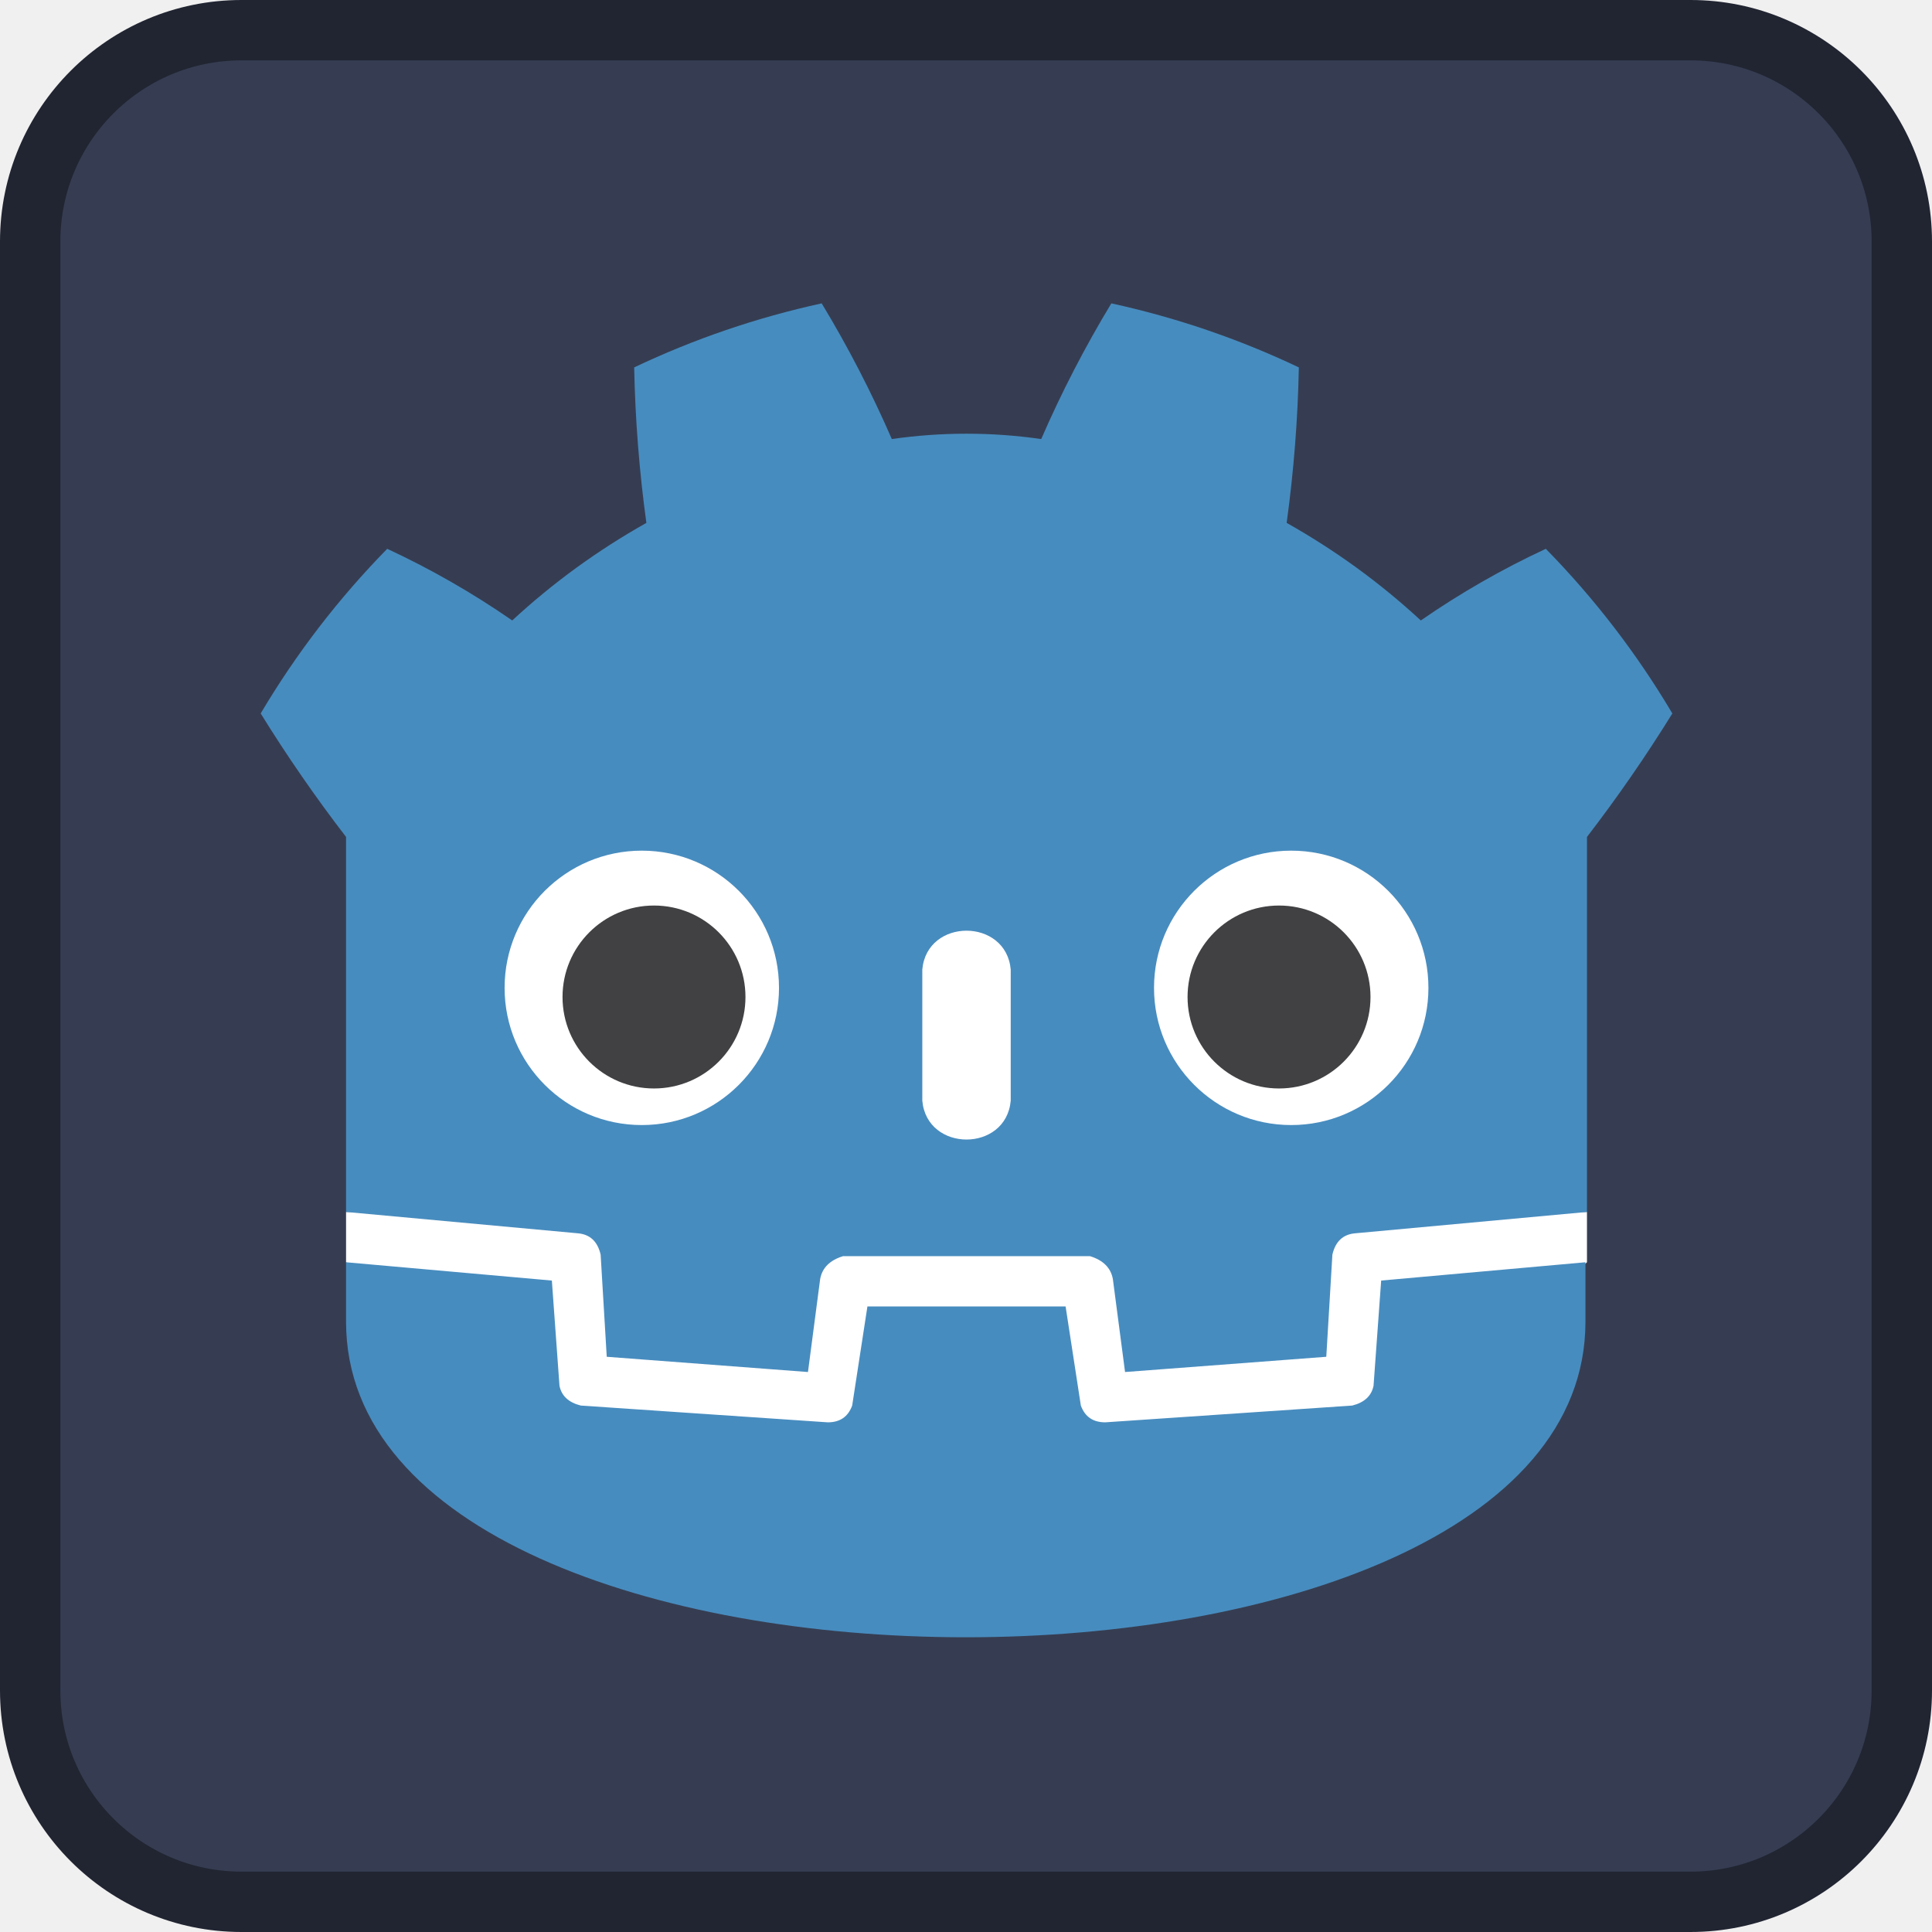
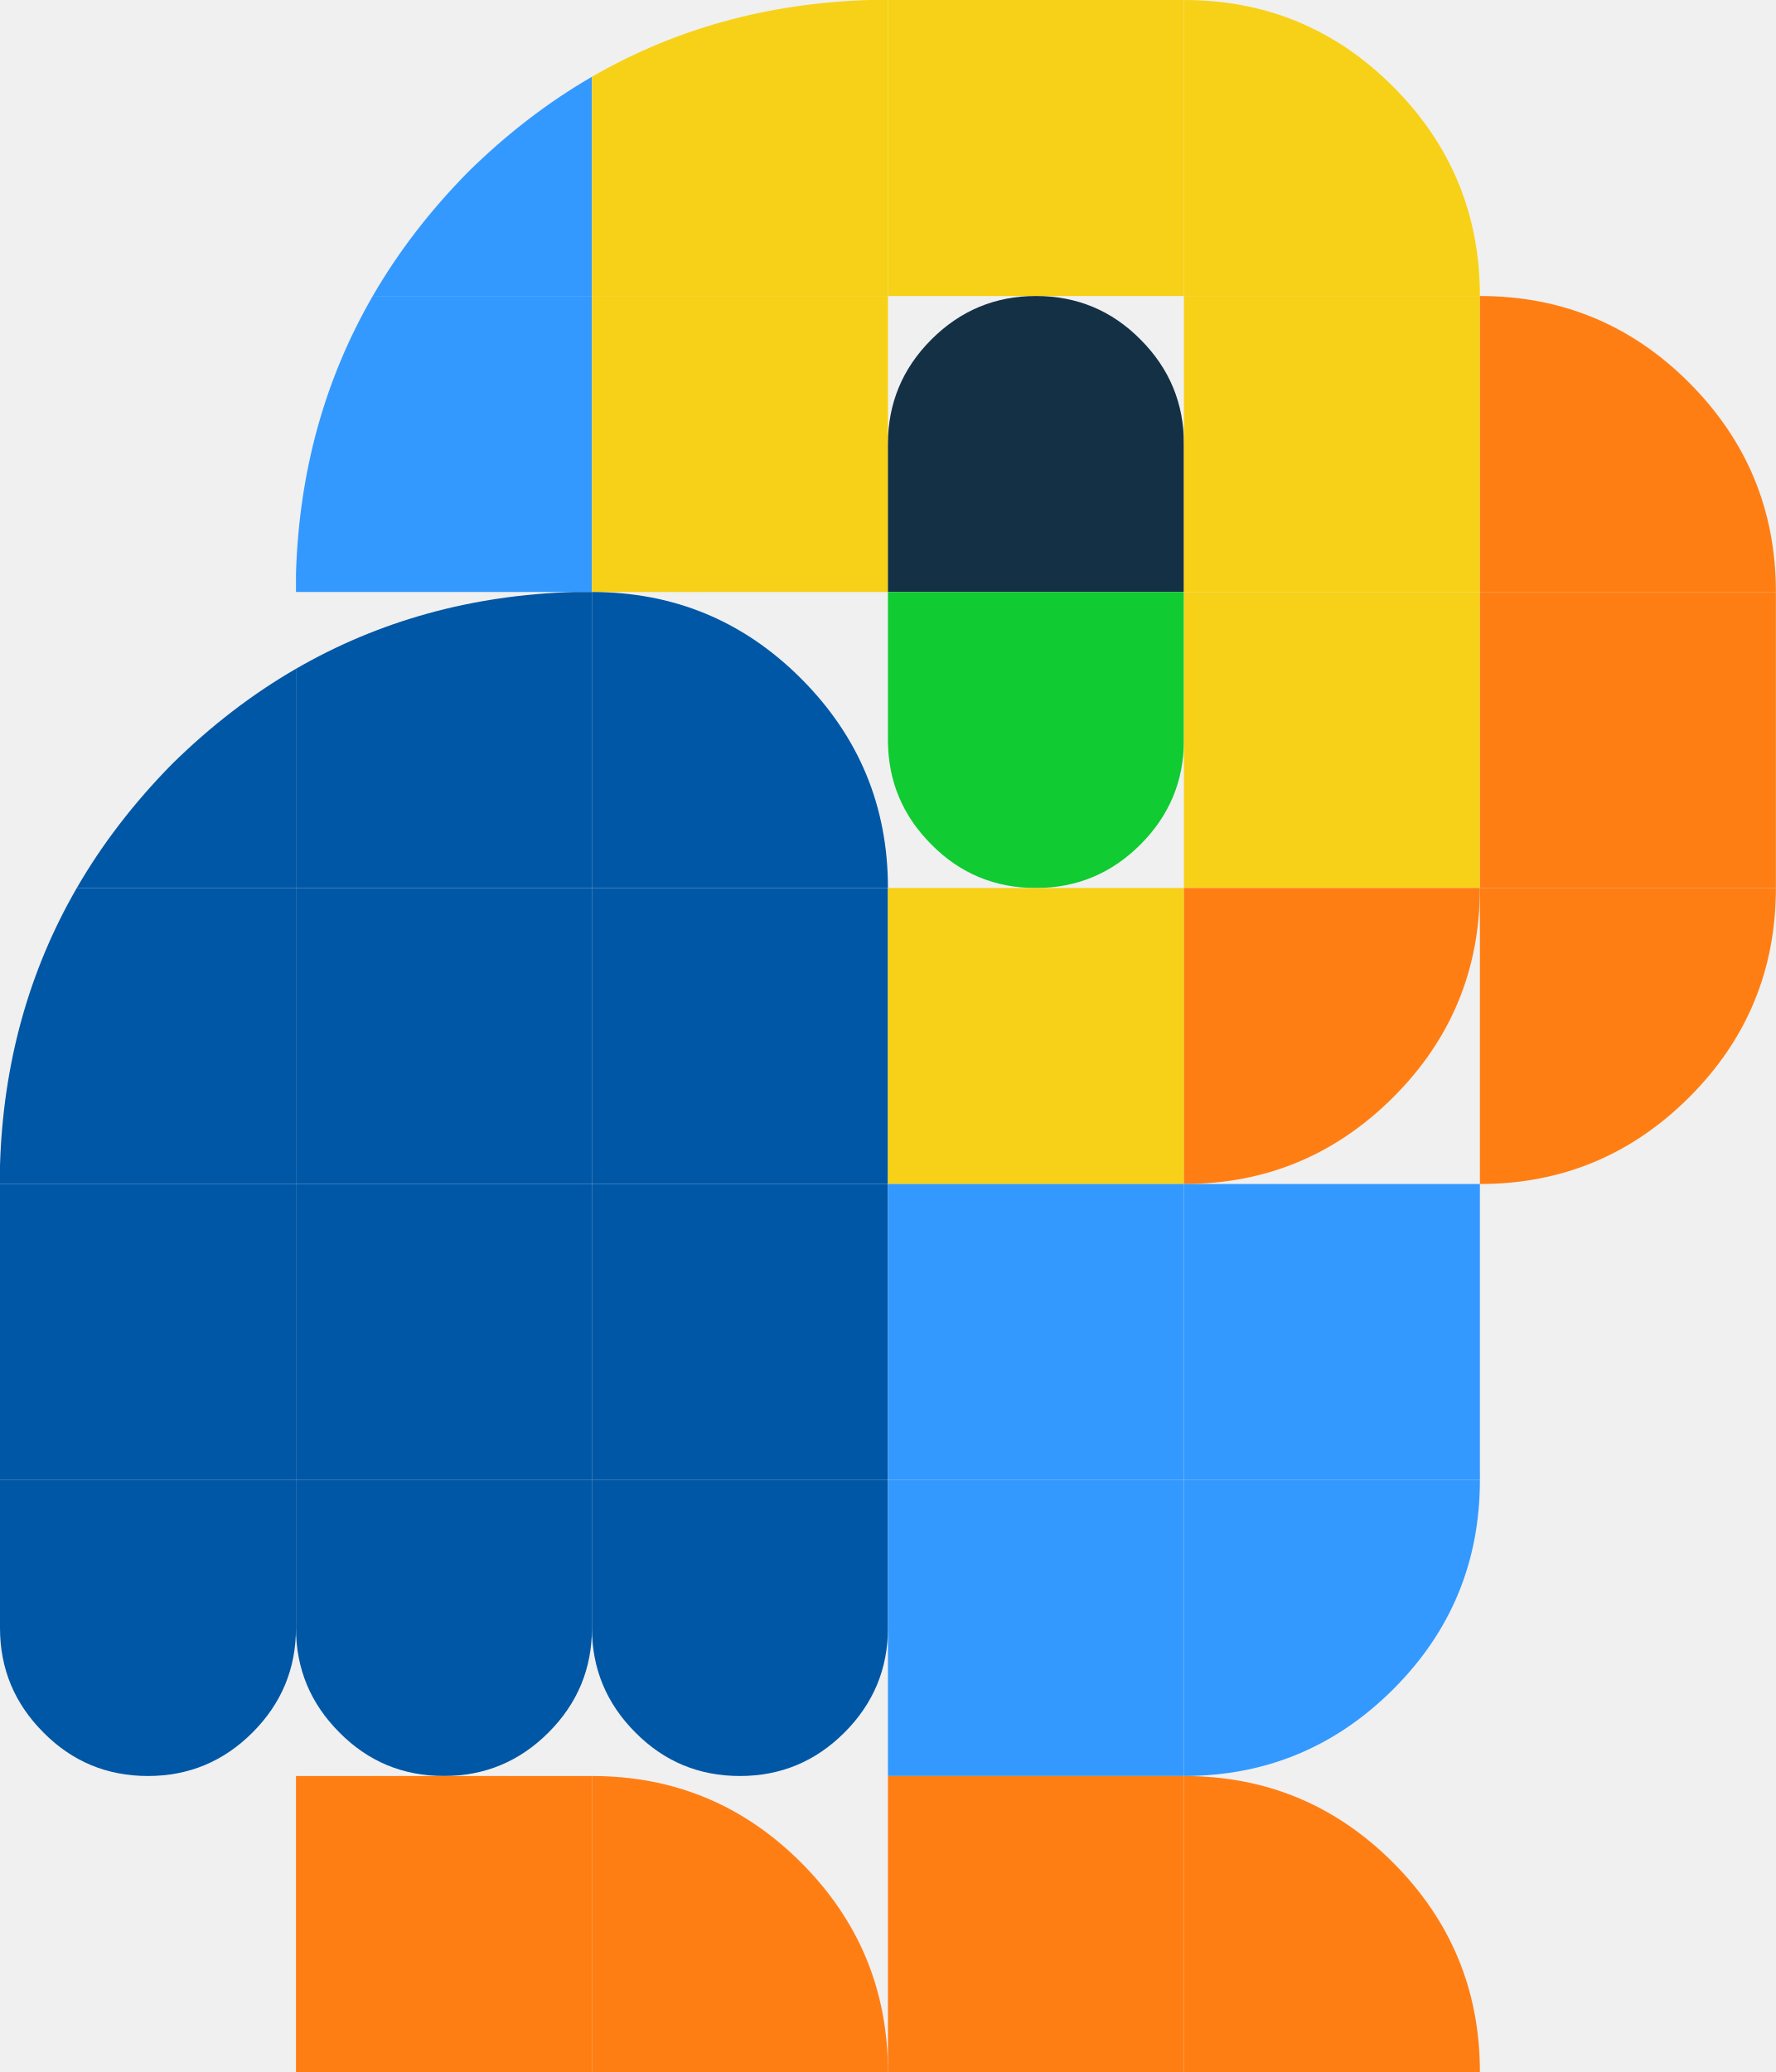
- <svg xmlns="http://www.w3.org/2000/svg" height="128" width="128">
-   <rect x="2" y="2" width="124" height="124" rx="14" fill="#363d52" stroke="#212532" stroke-width="4" />
-   <g transform="scale(.101) translate(122 122)">
-     <g fill="#fff">
-       <path d="M105 673v33q407 354 814 0v-33z" />
-       <path fill="#478cbf" d="m105 673 152 14q12 1 15 14l4 67 132 10 8-61q2-11 15-15h162q13 4 15 15l8 61 132-10 4-67q3-13 15-14l152-14V427q30-39 56-81-35-59-83-108-43 20-82 47-40-37-88-64 7-51 8-102-59-28-123-42-26 43-46 89-49-7-98 0-20-46-46-89-64 14-123 42 1 51 8 102-48 27-88 64-39-27-82-47-48 49-83 108 26 42 56 81zm0 33v39c0 276 813 276 813 0v-39l-134 12-5 69q-2 10-14 13l-162 11q-12 0-16-11l-10-65H447l-10 65q-4 11-16 11l-162-11q-12-3-14-13l-5-69z" />
-       <path d="M483 600c3 34 55 34 58 0v-86c-3-34-55-34-58 0z" />
-       <circle cx="725" cy="526" r="90" />
-       <circle cx="299" cy="526" r="90" />
-     </g>
-     <g fill="#414042">
-       <circle cx="307" cy="532" r="60" />
-       <circle cx="717" cy="532" r="60" />
-     </g>
+ <svg xmlns="http://www.w3.org/2000/svg" viewBox="160 128 192 224">
+   <defs />
+   <g>
+     <path stroke="none" fill="#0057A6" d="M 160 192 m 18.6 18.6 q -6.2 6.3 -10.3 13.4 l 23.7 0 l 0 -23.7 q -7.1 4.1 -13.4 10.3" />
+     <path stroke="none" fill="#0057A6" d="M 160 224 m 0 30 l 0 2 l 32 0 l 0 -32 l -23.7 0 q -7.8 13.5 -8.3 30" />
+     <path stroke="none" fill="#0057A6" d="M 160 256 m 0 0 l 32 0 l 0 32 l -32 0 l 0 -32" />
+     <path stroke="none" fill="#0057A6" d="M 160 288 m 32 0 l 0 16 q 0 6.6 -4.7 11.3 q -4.7 4.7 -11.3 4.7 q -6.65 0 -11.3 -4.7 q -4.7 -4.7 -4.7 -11.3 l 0 -16 l 32 0" />
+     <path stroke="none" fill="#3399FF" d="M 192 128 m 18.6 18.6 q -6.2 6.3 -10.3 13.4 l 23.7 0 l 0 -23.7 q -7.1 4.1 -13.4 10.3" />
+     <path stroke="none" fill="#3399FF" d="M 192 160 m 0 30 l 0 2 l 32 0 l 0 -32 l -23.7 0 q -7.8 13.5 -8.3 30" />
+     <path stroke="none" fill="#0057A6" d="M 192 192 m 32 0 l -2 0 q -16.5 0.5 -30 8.3 l 0 23.7 l 32 0 l 0 -32" />
+     <path stroke="none" fill="#0057A6" d="M 192 224 m 0 0 l 32 0 l 0 32 l -32 0 l 0 -32" />
+     <path stroke="none" fill="#0057A6" d="M 192 256 m 0 0 l 32 0 l 0 32 l -32 0 l 0 -32" />
+     <path stroke="none" fill="#0057A6" d="M 192 288 m 32 0 l 0 16 q 0 6.6 -4.7 11.3 q -4.7 4.7 -11.3 4.7 q -6.65 0 -11.3 -4.7 q -4.7 -4.7 -4.7 -11.3 l 0 -16 l 32 0" />
+     <path stroke="none" fill="#FF7E14" d="M 192 320 m 0 0 l 32 0 l 0 32 l -32 0 l 0 -32" />
+     <path stroke="none" fill="#F7D117" d="M 224 128 m 32 0 l -2 0 q -16.5 0.5 -30 8.3 l 0 23.7 l 32 0 l 0 -32" />
+     <path stroke="none" fill="#F7D117" d="M 224 160 m 0 0 l 32 0 l 0 32 l -32 0 l 0 -32" />
+     <path stroke="none" fill="#0057A6" d="M 224 192 m 0 0 q 13.25 0 22.6 9.35 q 9.4 9.4 9.4 22.65 l -32 0 l 0 -32" />
+     <path stroke="none" fill="#0057A6" d="M 224 224 m 0 0 l 32 0 l 0 32 l -32 0 l 0 -32" />
+     <path stroke="none" fill="#0057A6" d="M 224 256 m 0 0 l 32 0 l 0 32 l -32 0 l 0 -32" />
+     <path stroke="none" fill="#0057A6" d="M 224 288 m 32 0 l 0 16 q 0 6.6 -4.7 11.3 q -4.7 4.7 -11.3 4.7 q -6.65 0 -11.3 -4.7 q -4.7 -4.7 -4.7 -11.3 l 0 -16 l 32 0" />
+     <path stroke="none" fill="#FF7E14" d="M 224 320 m 0 0 q 13.25 0 22.6 9.35 q 9.4 9.4 9.4 22.65 l -32 0 l 0 -32" />
+     <path stroke="none" fill="#F7D117" d="M 256 128 m 0 0 l 32 0 l 0 32 l -32 0 l 0 -32" />
+     <path stroke="none" fill="#143044" d="M 256 160 m 0 32 l 0 -16 q 0 -6.6 4.7 -11.3 q 4.7 -4.7 11.3 -4.7 q 6.65 0 11.3 4.7 q 4.7 4.7 4.7 11.3 l 0 16 l -32 0" />
+     <path stroke="none" fill="#10CB31" d="M 256 192 m 32 0 l 0 16 q 0 6.6 -4.7 11.3 q -4.7 4.7 -11.3 4.7 q -6.65 0 -11.3 -4.7 q -4.7 -4.7 -4.7 -11.3 l 0 -16 l 32 0" />
+     <path stroke="none" fill="#F7D117" d="M 256 224 m 0 0 l 32 0 l 0 32 l -32 0 l 0 -32" />
+     <path stroke="none" fill="#3399FF" d="M 256 256 m 0 0 l 32 0 l 0 32 l -32 0 l 0 -32" />
+     <path stroke="none" fill="#3399FF" d="M 256 288 m 0 0 l 32 0 l 0 32 l -32 0 l 0 -32" />
+     <path stroke="none" fill="#FF7E14" d="M 256 320 m 0 0 l 32 0 l 0 32 l -32 0 l 0 -32" />
+     <path stroke="none" fill="#F7D117" d="M 288 128 m 0 0 q 13.25 0 22.6 9.35 q 9.4 9.4 9.4 22.65 l -32 0 l 0 -32" />
+     <path stroke="none" fill="#F7D117" d="M 288 160 m 0 0 l 32 0 l 0 32 l -32 0 l 0 -32" />
+     <path stroke="none" fill="#F7D117" d="M 288 192 m 0 0 l 32 0 l 0 32 l -32 0 l 0 -32" />
+     <path stroke="none" fill="#FF7E14" d="M 288 224 m 32 0 q 0 13.25 -9.35 22.6 q -9.4 9.4 -22.65 9.4 l 0 -32 l 32 0" />
+     <path stroke="none" fill="#3399FF" d="M 288 256 m 0 0 l 32 0 l 0 32 l -32 0 l 0 -32" />
+     <path stroke="none" fill="#3399FF" d="M 288 288 m 32 0 q 0 13.25 -9.35 22.6 q -9.4 9.4 -22.65 9.4 l 0 -32 l 32 0" />
+     <path stroke="none" fill="#FF7E14" d="M 288 320 m 0 0 q 13.25 0 22.6 9.35 q 9.4 9.4 9.4 22.65 l -32 0 l 0 -32" />
+     <path stroke="none" fill="#FF7E14" d="M 320 160 m 0 0 q 13.25 0 22.6 9.35 q 9.4 9.4 9.4 22.65 l -32 0 l 0 -32" />
+     <path stroke="none" fill="#FF7E14" d="M 320 192 m 0 0 l 32 0 l 0 32 l -32 0 l 0 -32" />
+     <path stroke="none" fill="#FF7E14" d="M 320 224 m 32 0 q 0 13.25 -9.35 22.6 q -9.4 9.4 -22.65 9.4 l 0 -32 l 32 0" />
  </g>
</svg>
